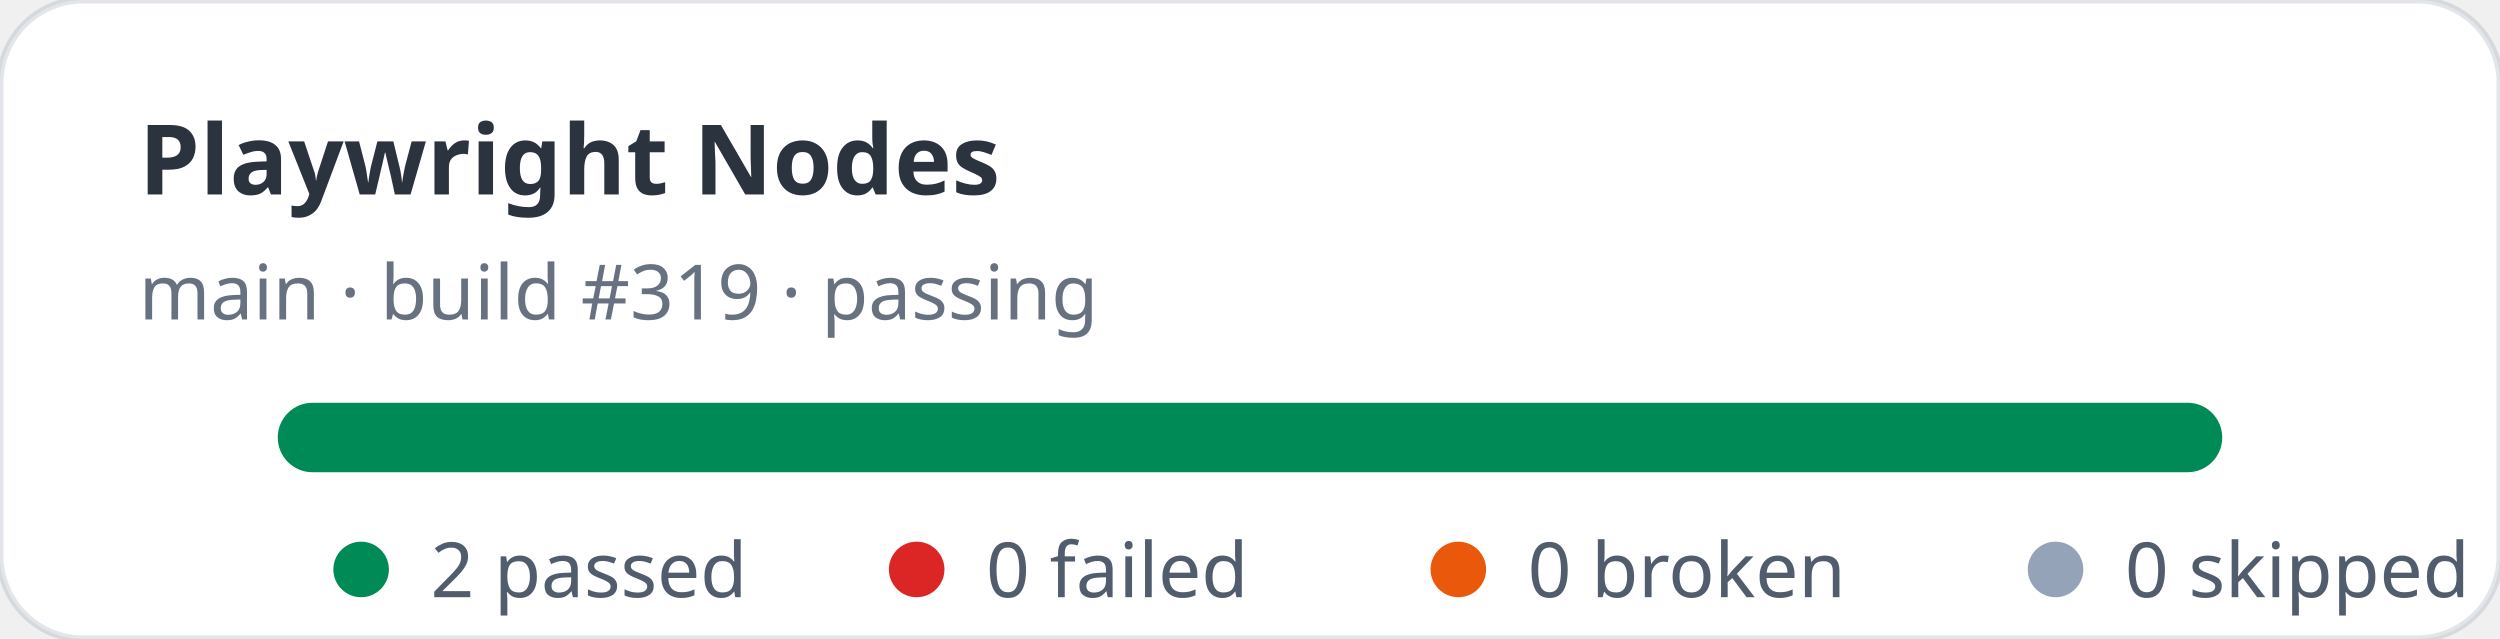
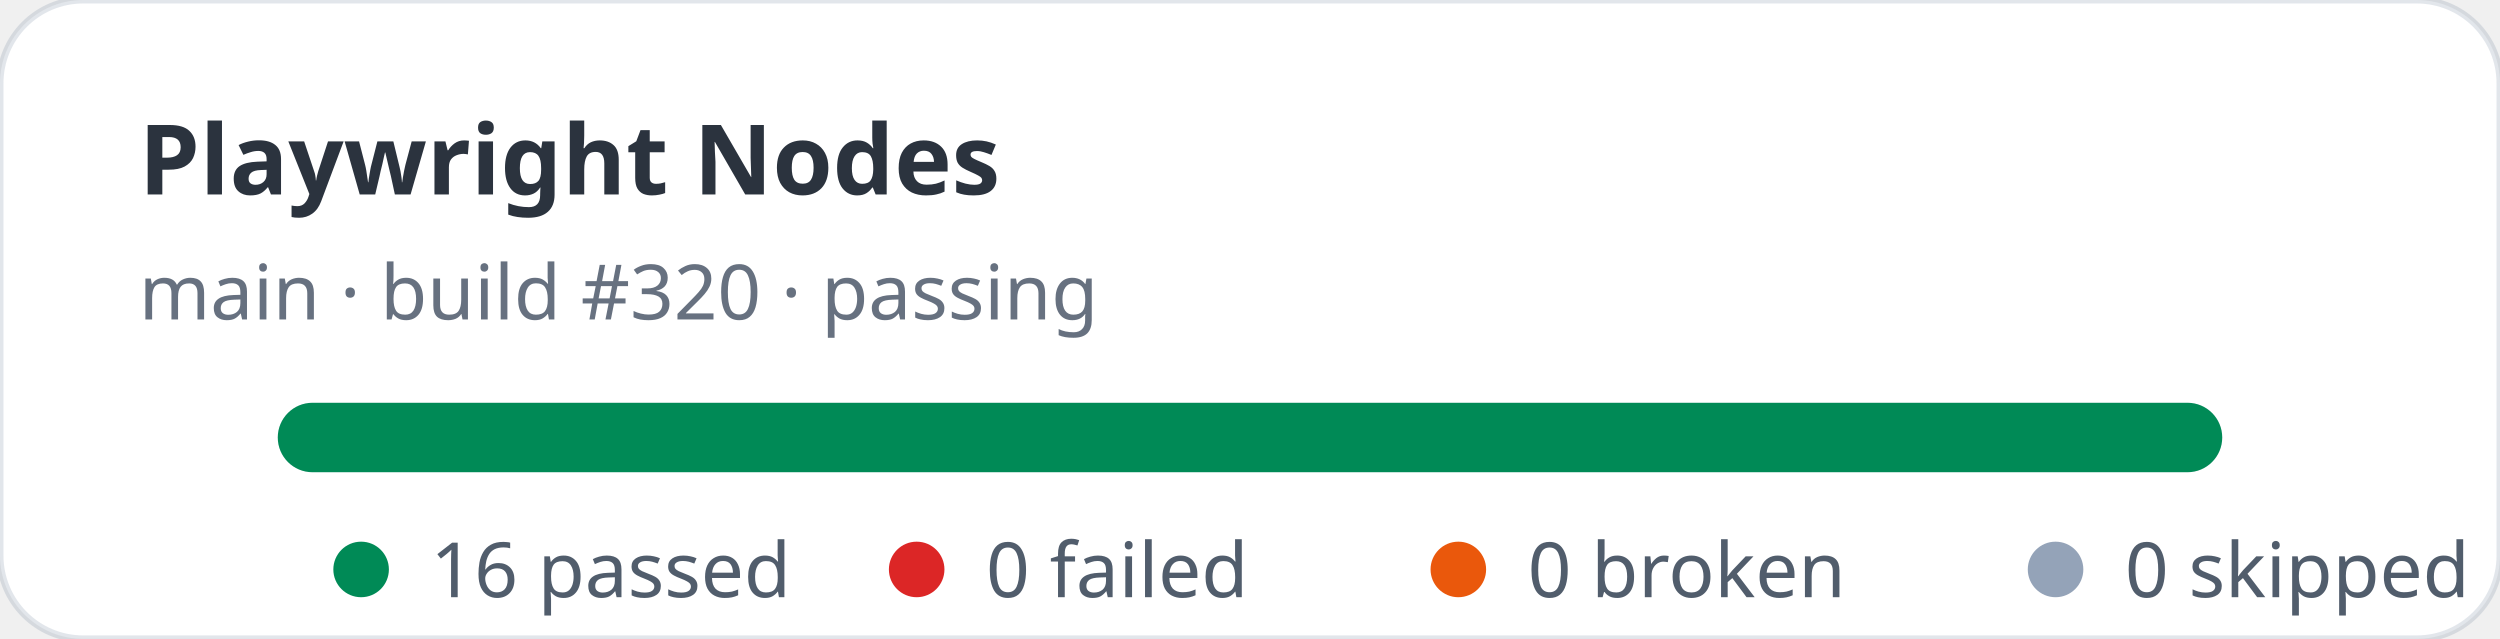
- <svg xmlns="http://www.w3.org/2000/svg" width="360" height="92" viewBox="0 0 360 92" role="img" aria-label="Playwright Nodes stats: 2 passed, 0 failed">
+ <svg xmlns="http://www.w3.org/2000/svg" width="360" height="92" viewBox="0 0 360 92" role="img" aria-label="Playwright Nodes stats: 16 passed, 0 failed">
  <rect width="360" height="92" rx="12" fill="#ffffff" stroke="rgba(11,48,86,0.12)" />
  <text x="20" y="28" fill="rgba(1,10,24,0.83)" font-family="ui-sans-serif,system-ui,sans-serif" font-size="14" font-weight="700">Playwright Nodes</text>
-   <text x="20" y="46" fill="rgba(2,19,44,0.6)" font-family="ui-sans-serif,system-ui,sans-serif" font-size="11">main · build #319 · passing</text>
+   <text x="20" y="46" fill="rgba(2,19,44,0.6)" font-family="ui-sans-serif,system-ui,sans-serif" font-size="11">main · build #320 · passing</text>
  <rect x="40" y="58" width="280" height="10" rx="5" fill="#e2e8f0" />
  <rect x="40" y="58" width="280" height="10" rx="5" fill="#008a56" />
  <g font-family="ui-sans-serif,system-ui,sans-serif" font-size="11" fill="rgba(1,18,40,0.68)">
    <circle cx="52" cy="82" r="4" fill="#008a56" />
-     <text x="62" y="86">2 passed</text>
+     <text x="62" y="86">16 passed</text>
    <circle cx="132" cy="82" r="4" fill="#dc2626" />
    <text x="142" y="86">0 failed</text>
    <circle cx="210" cy="82" r="4" fill="#ea580c" />
    <text x="220" y="86">0 broken</text>
    <circle cx="296" cy="82" r="4" fill="#94a3b8" />
    <text x="306" y="86">0 skipped</text>
  </g>
</svg>
